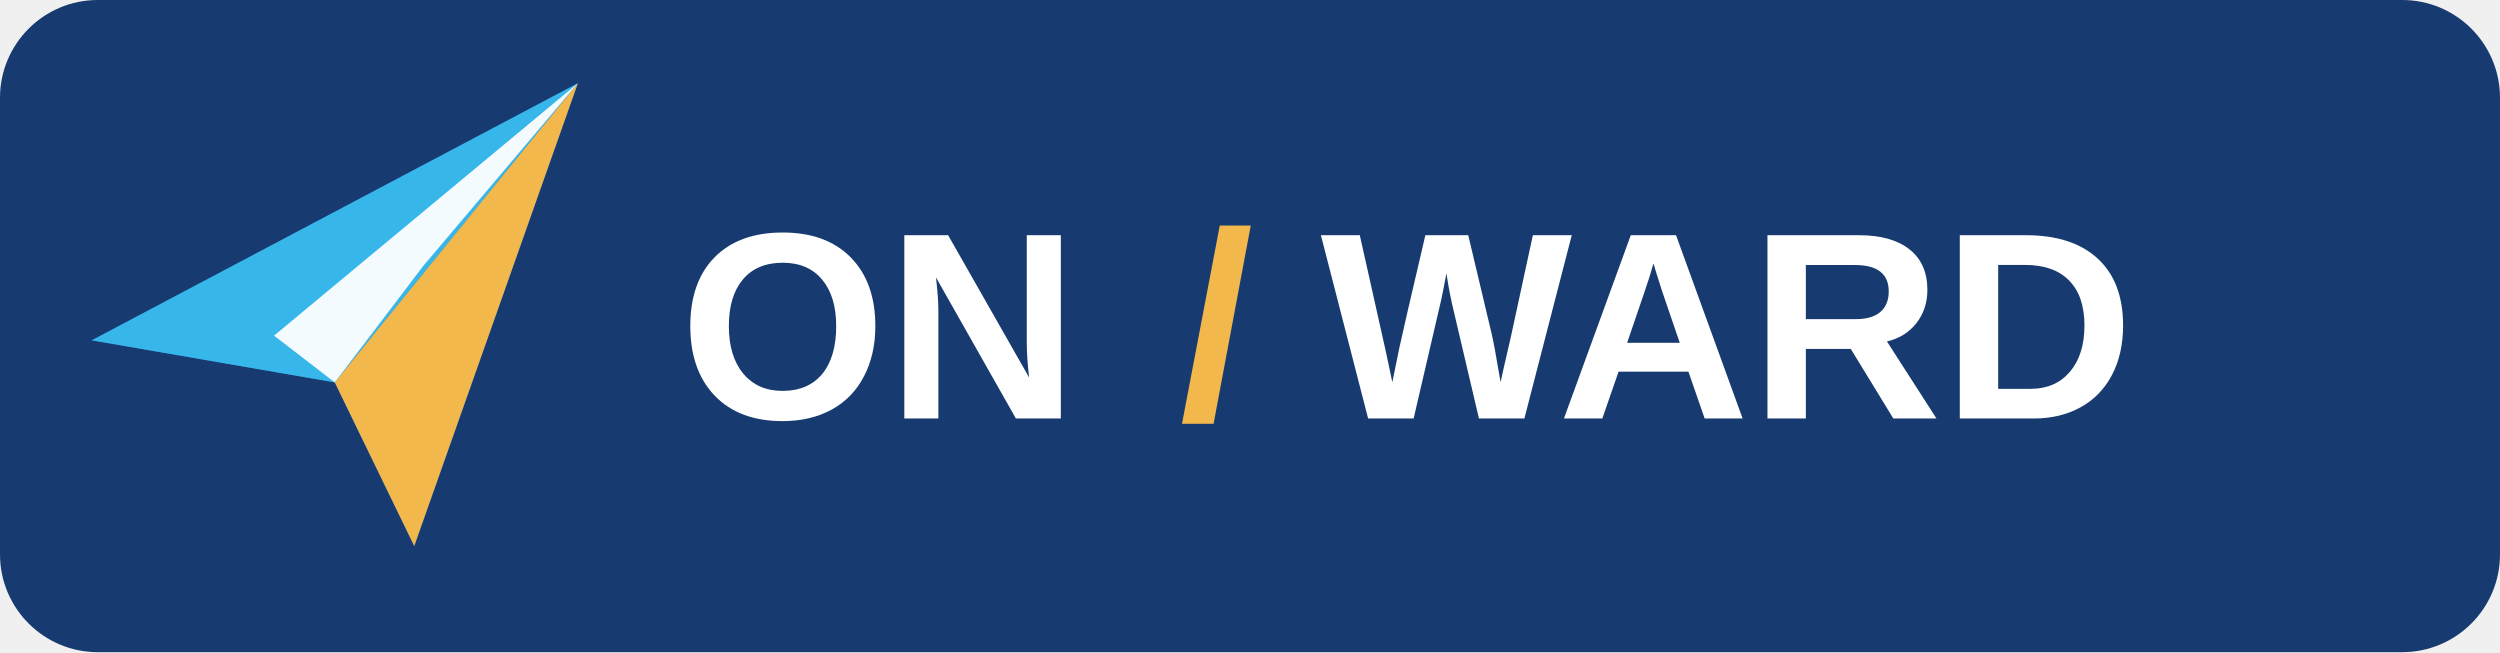
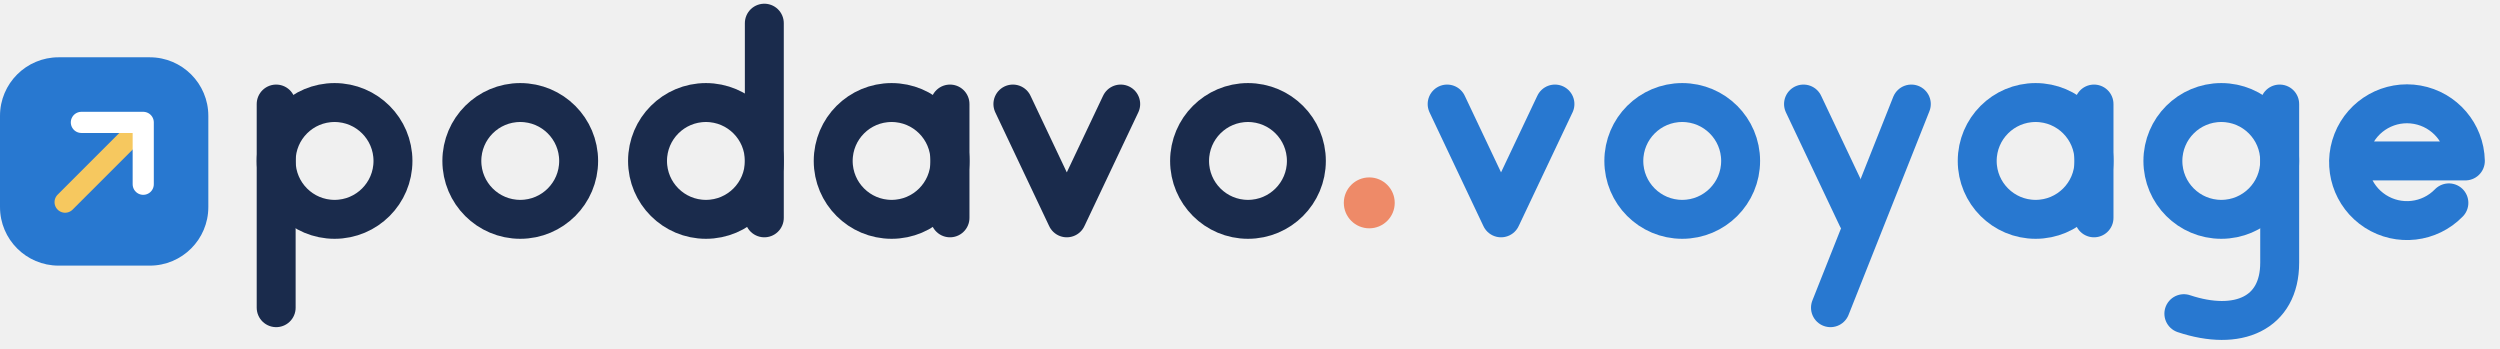
- <svg xmlns="http://www.w3.org/2000/svg" width="460" height="120" viewBox="0 0 460 120">
-   <rect width="460" height="120" rx="18" fill="#173B70" />
-   <g transform="translate(10 5) scale(.86)">
-     <path d="M8 67 112 12 77 111 60 76 8 67Z" fill="#2878D0" />
-     <path d="M8 67 112 12 60 76Z" fill="#37B6E9" />
-     <path d="M60 76 112 12 77 111Z" fill="#F2B84B" />
-     <path d="M60 76 79 51 112 12 47 66Z" fill="#fff" opacity=".94" />
+ <svg xmlns="http://www.w3.org/2000/svg" width="960" height="134" viewBox="0 0 960 134" role="img" aria-label="podavo.voyage">
+   <g transform="translate(0 22) scale(1.25)">
+     <rect width="64" height="64" rx="18" fill="#2878D0" />
+     <path d="M43 21.5 L20 44.5" fill="none" stroke="#F6C85F" stroke-width="6.5" stroke-linecap="round" />
+     <path d="M25 20 H44 V39" fill="none" stroke="#FFFFFF" stroke-width="6.5" stroke-linecap="round" stroke-linejoin="round" />
  </g>
-   <text x="125" y="77" fill="white" font-family="Arial,sans-serif" font-weight="800" font-size="49">ON</text>
-   <text x="217" y="77" fill="#F2B84B" font-family="Arial,sans-serif" font-weight="800" font-size="49">/</text>
-   <text x="243" y="77" fill="white" font-family="Arial,sans-serif" font-weight="800" font-size="49">WARD</text>
+   <g transform="translate(98 2) scale(1.15)" fill="none" stroke-width="13" stroke-linecap="round" stroke-linejoin="round">
+     <g stroke="#1A2B4C">
+       <path d="M7 33 V101" />
+       <circle cx="26.5" cy="52" r="19.5" />
+       <circle cx="88.5" cy="52" r="19.5" />
+       <circle cx="150.5" cy="52" r="19.5" />
+       <path d="M170 6 V71" />
+       <circle cx="212.5" cy="52" r="19.5" />
+       <path d="M232 33 V71" />
+       <path d="M253 33 L271 71 L289 33" />
+       <circle cx="331.5" cy="52" r="19.5" />
+     </g>
+     <circle cx="372" cy="66" r="8.5" fill="#EE8A68" />
+     <g stroke="#2878D0">
+       <path d="M398 33 L416 71 L434 33" />
+       <circle cx="476.5" cy="52" r="19.5" />
+       <path d="M517 33 L535 71" />
+       <path d="M553 33 L526 101" />
+       <circle cx="594.5" cy="52" r="19.5" />
+       <path d="M614 33 V71" />
+       <circle cx="656.5" cy="52" r="19.5" />
+       <path d="M676 33 V86 C676 103 662 109 644 103" />
+       <path d="M699 52 H738 A19.5 19.5 0 1 0 732.5 66" />
+     </g>
+   </g>
</svg>
